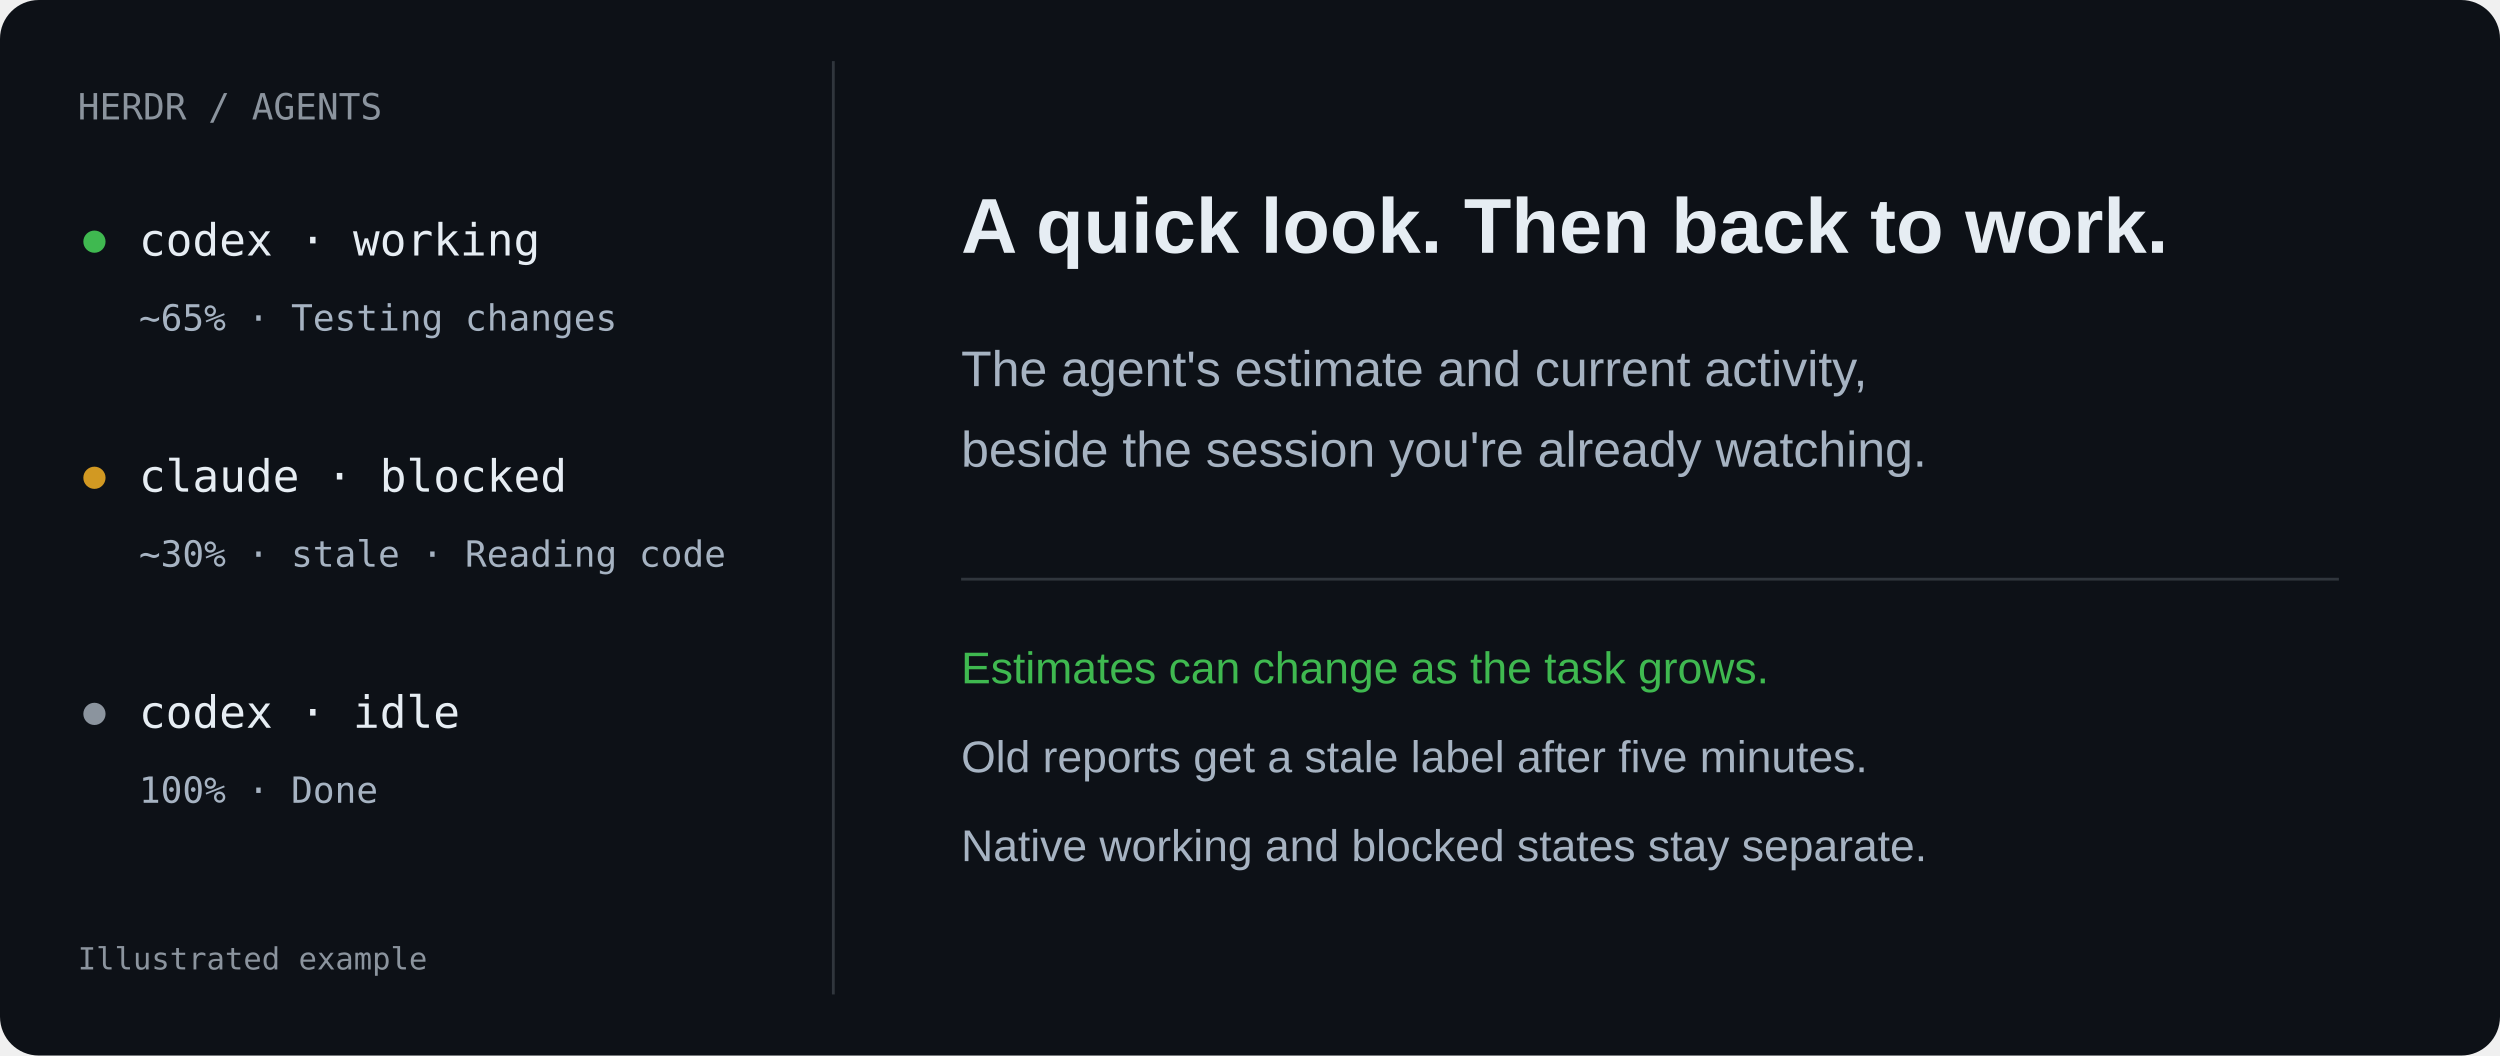
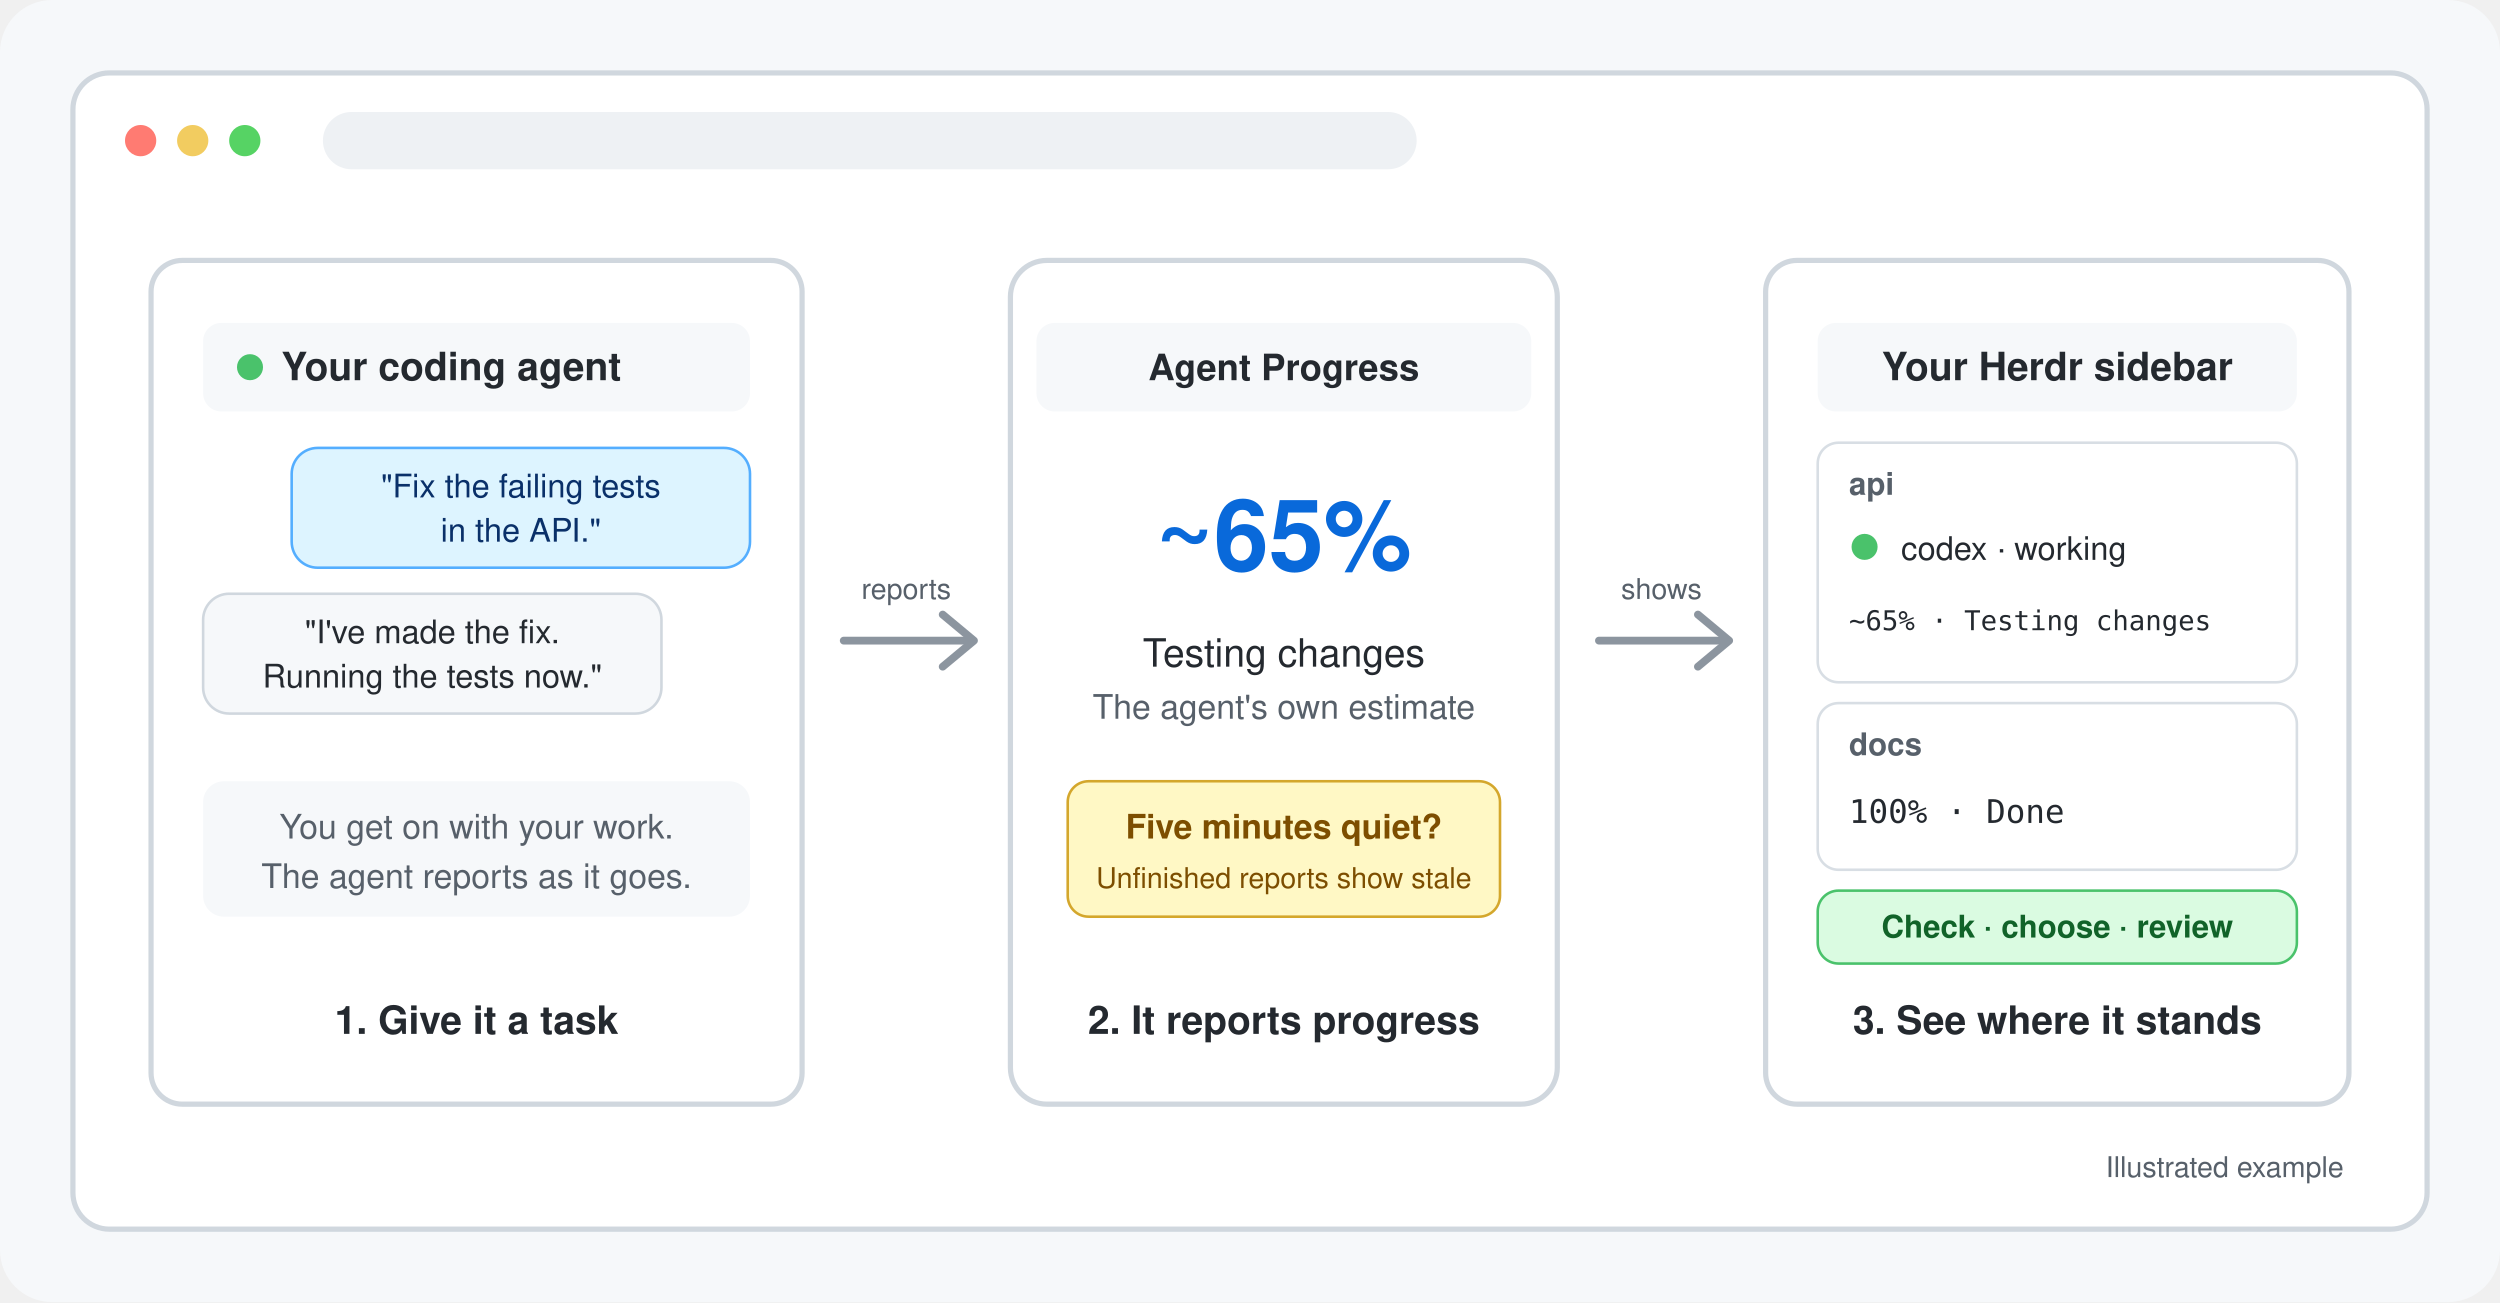
- <svg xmlns="http://www.w3.org/2000/svg" viewBox="0 0 900 380" role="img" aria-labelledby="title desc">
-   <rect width="900" height="380" rx="14" fill="#0d1117" />
-   <path d="M300 22v336" stroke="#30363d" />
-   <g font-family="ui-monospace,Menlo,monospace">
-     <text x="28" y="43" fill="#8b949e" font-size="13">HERDR / AGENTS</text>
-     <circle cx="34" cy="87" r="4" fill="#3fb950" />
-     <text x="50" y="92" fill="#e6edf3" font-size="16">codex · working</text>
-     <text x="50" y="119" fill="#a6b3c2" font-size="13">~65% · Testing changes</text>
-     <circle cx="34" cy="172" r="4" fill="#d29922" />
-     <text x="50" y="177" fill="#e6edf3" font-size="16">claude · blocked</text>
-     <text x="50" y="204" fill="#a6b3c2" font-size="13">~30% · stale · Reading code</text>
-     <circle cx="34" cy="257" r="4" fill="#8b949e" />
-     <text x="50" y="262" fill="#e6edf3" font-size="16">codex · idle</text>
-     <text x="50" y="289" fill="#a6b3c2" font-size="13">100% · Done</text>
-     <text x="28" y="349" fill="#8b949e" font-size="11">Illustrated example</text>
-   </g>
-   <g font-family="Arial,sans-serif">
-     <text x="346" y="91" fill="#e6edf3" font-size="28" font-weight="bold">A quick look. Then back to work.</text>
-     <text x="346" y="139" fill="#a6b3c2" font-size="18">The agent's estimate and current activity,</text>
-     <text x="346" y="168" fill="#a6b3c2" font-size="18">beside the session you're already watching.</text>
-     <rect x="346" y="208" width="496" height="1" fill="#30363d" />
-     <text x="346" y="246" fill="#3fb950" font-size="16">Estimates can change as the task grows.</text>
-     <text x="346" y="278" fill="#a6b3c2" font-size="16">Old reports get a stale label after five minutes.</text>
-     <text x="346" y="310" fill="#a6b3c2" font-size="16">Native working and blocked states stay separate.</text>
+ <svg xmlns="http://www.w3.org/2000/svg" width="960" height="500" viewBox="0 0 960 500" role="img" aria-labelledby="title desc">
+   <rect width="960" height="500" rx="20" fill="#f6f8fa" />
+   <rect x="28" y="28" width="904" height="444" rx="14" fill="#ffffff" stroke="#d0d7de" stroke-width="2" />
+   <circle cx="54" cy="54" r="6" fill="#ff7b72" />
+   <circle cx="74" cy="54" r="6" fill="#f2cc60" />
+   <circle cx="94" cy="54" r="6" fill="#56d364" />
+   <rect x="124" y="43" width="420" height="22" rx="11" fill="#eef1f4" />
+   <g font-family="-apple-system,'Segoe UI',Helvetica,Arial,sans-serif">
+     <rect x="58" y="100" width="250" height="324" rx="12" fill="#ffffff" stroke="#d0d7de" stroke-width="2" />
+     <rect x="78" y="124" width="210" height="34" rx="7" fill="#f6f8fa" />
+     <circle cx="96" cy="141" r="5" fill="#4ac26b" />
+     <text x="108" y="146" font-size="15" font-weight="700" fill="#24292f">Your coding agent</text>
+     <rect x="112" y="172" width="176" height="46" rx="10" fill="#ddf4ff" stroke="#54aeff" />
+     <text x="200" y="191" text-anchor="middle" font-size="12.5" fill="#0a3069">"Fix the failing tests</text>
+     <text x="200" y="208" text-anchor="middle" font-size="12.5" fill="#0a3069">in the API."</text>
+     <rect x="78" y="228" width="176" height="46" rx="10" fill="#f6f8fa" stroke="#d0d7de" />
+     <text x="166" y="247" text-anchor="middle" font-size="12.5" fill="#24292f">"I've made the fix.</text>
+     <text x="166" y="264" text-anchor="middle" font-size="12.5" fill="#24292f">Running the tests now."</text>
+     <rect x="78" y="300" width="210" height="52" rx="8" fill="#f6f8fa" />
+     <text x="183" y="322" text-anchor="middle" font-size="13" fill="#57606a">You get on with your work.</text>
+     <text x="183" y="341" text-anchor="middle" font-size="13" fill="#57606a">The agent reports as it goes.</text>
+     <text x="183" y="397" text-anchor="middle" font-size="15" font-weight="600" fill="#24292f">1. Give it a task</text>
+     <path d="M324 246h48" stroke="#8c959f" stroke-width="3" stroke-linecap="round" />
+     <path d="m362 236 12 10-12 10" fill="none" stroke="#8c959f" stroke-width="3" stroke-linecap="round" stroke-linejoin="round" />
+     <text x="348" y="230" text-anchor="middle" font-size="11" fill="#57606a">reports</text>
+     <rect x="388" y="100" width="210" height="324" rx="14" fill="#ffffff" stroke="#d0d7de" stroke-width="2" />
+     <rect x="398" y="124" width="190" height="34" rx="7" fill="#f6f8fa" />
+     <text x="493" y="146" text-anchor="middle" font-size="14" font-weight="700" fill="#24292f">Agent Progress</text>
+     <text x="493" y="219" text-anchor="middle" font-size="38" font-weight="700" fill="#0969da">~65%</text>
+     <text x="493" y="256" text-anchor="middle" font-size="15" fill="#24292f">Testing changes</text>
+     <text x="493" y="276" text-anchor="middle" font-size="13" fill="#57606a">The agent's own estimate</text>
+     <rect x="410" y="300" width="166" height="52" rx="8" fill="#fff8c5" stroke="#d4a72c" />
+     <text x="493" y="322" text-anchor="middle" font-size="13" font-weight="700" fill="#7d4e00">Five minutes quiet?</text>
+     <text x="493" y="341" text-anchor="middle" font-size="11" fill="#7d4e00">Unfinished reports show stale</text>
+     <text x="493" y="397" text-anchor="middle" font-size="15" font-weight="600" fill="#24292f">2. It reports progress</text>
+     <path d="M614 246h48" stroke="#8c959f" stroke-width="3" stroke-linecap="round" />
+     <path d="m652 236 12 10-12 10" fill="none" stroke="#8c959f" stroke-width="3" stroke-linecap="round" stroke-linejoin="round" />
+     <text x="638" y="230" text-anchor="middle" font-size="11" fill="#57606a">shows</text>
+     <rect x="678" y="100" width="224" height="324" rx="12" fill="#ffffff" stroke="#d0d7de" stroke-width="2" />
+     <rect x="698" y="124" width="184" height="34" rx="7" fill="#f6f8fa" />
+     <text x="790" y="146" text-anchor="middle" font-size="15" font-weight="700" fill="#24292f">Your Herdr sidebar</text>
+     <rect x="698" y="170" width="184" height="92" rx="8" fill="#ffffff" stroke="#d8dee4" />
+     <text x="710" y="190" font-size="12" font-weight="700" fill="#57606a">api</text>
+     <circle cx="716" cy="210" r="5" fill="#4ac26b" />
+     <text x="730" y="215" font-size="12.5" fill="#24292f">codex · working</text>
+     <text x="710" y="242" font-family="ui-monospace,SFMono-Regular,Menlo,monospace" font-size="10.5" fill="#24292f">~65% · Testing changes</text>
+     <rect x="698" y="270" width="184" height="64" rx="8" fill="#ffffff" stroke="#d8dee4" />
+     <text x="710" y="290" font-size="12" font-weight="700" fill="#57606a">docs</text>
+     <text x="710" y="316" font-family="ui-monospace,SFMono-Regular,Menlo,monospace" font-size="12.5" fill="#24292f">100% · Done</text>
+     <rect x="698" y="342" width="184" height="28" rx="8" fill="#dafbe1" stroke="#4ac26b" />
+     <text x="790" y="360" text-anchor="middle" font-size="12" font-weight="700" fill="#116329">Check · choose · review</text>
+     <text x="790" y="397" text-anchor="middle" font-size="15" font-weight="600" fill="#24292f">3. See where it stands</text>
+     <text x="900" y="452" text-anchor="end" font-size="11" fill="#57606a">Illustrated example</text>
  </g>
</svg>
